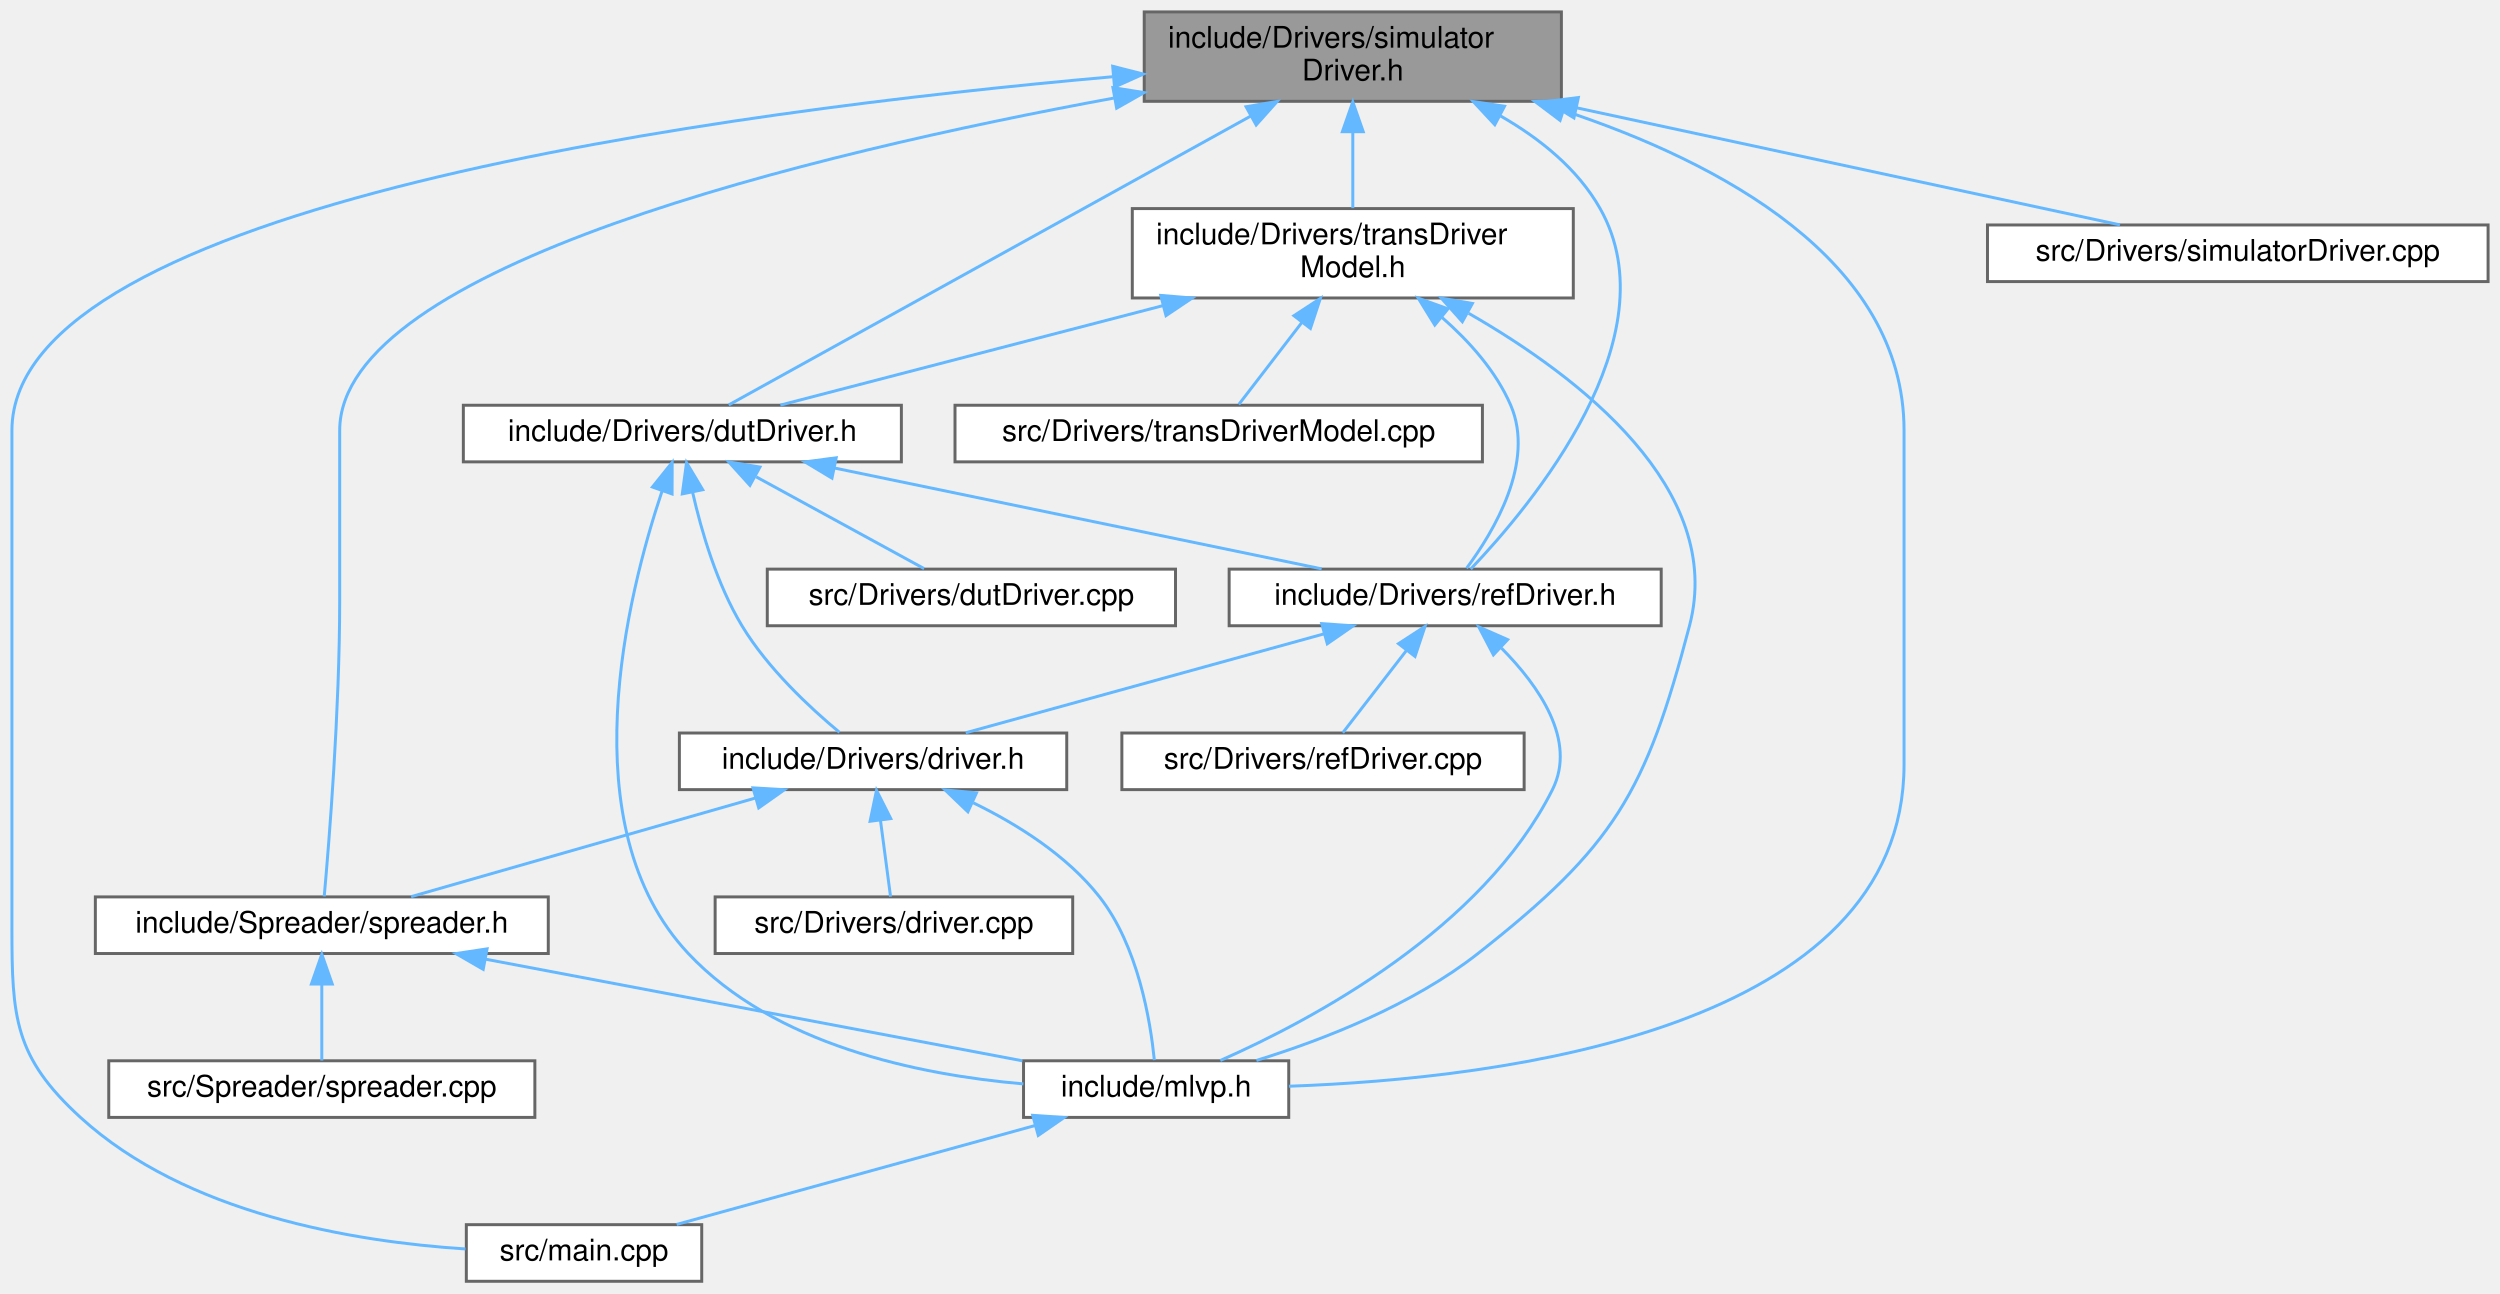
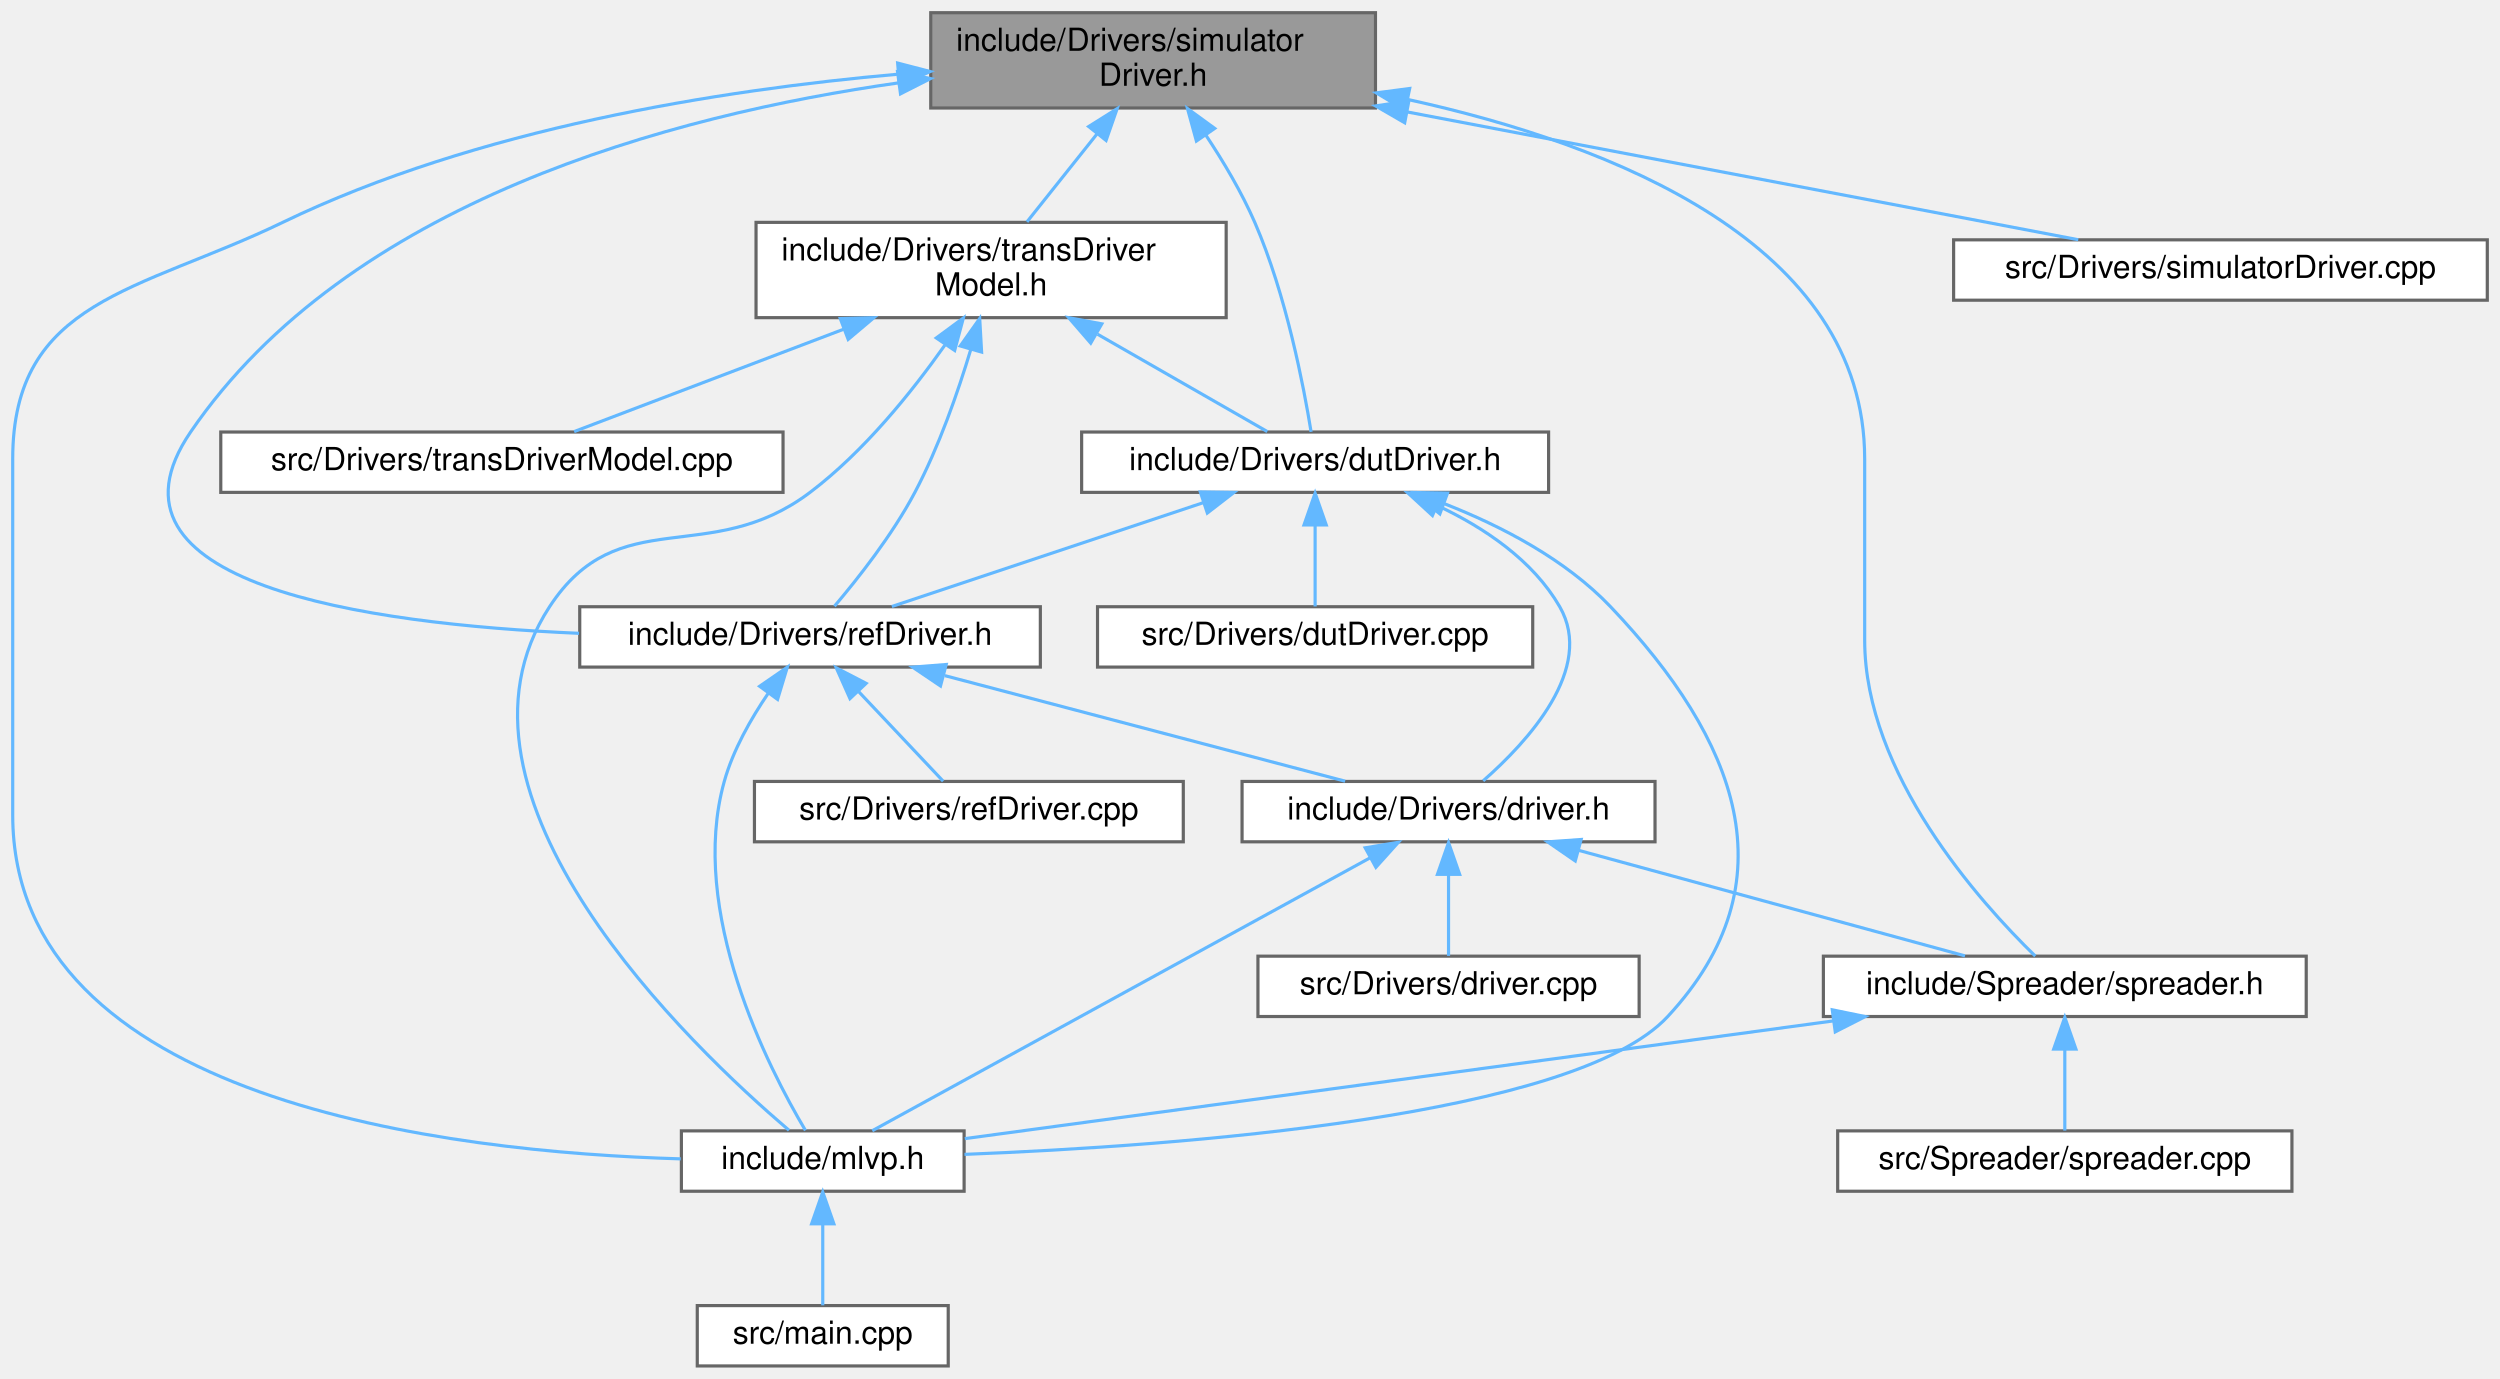
- <svg xmlns="http://www.w3.org/2000/svg" xmlns:xlink="http://www.w3.org/1999/xlink" width="839pt" height="434pt" viewBox="0.00 0.00 839.00 434.00">
+ <svg xmlns="http://www.w3.org/2000/svg" xmlns:xlink="http://www.w3.org/1999/xlink" width="787pt" height="434pt" viewBox="0.00 0.00 787.00 434.00">
  <g id="graph0" class="graph" transform="scale(1 1) rotate(0) translate(4 430)">
    <g id="Node000001" class="node">
      <g id="a_Node000001">
        <a xlink:title=" ">
-           <polygon fill="#999999" stroke="#666666" points="520,-426 380,-426 380,-396 520,-396 520,-426" />
-           <text text-anchor="start" x="388" y="-414" font-family="Helvetica,sans-Serif" font-size="10.00">include/Drivers/simulator</text>
-           <text text-anchor="middle" x="450" y="-403" font-family="Helvetica,sans-Serif" font-size="10.00">Driver.h</text>
+           <polygon fill="#999999" stroke="#666666" points="429,-426 289,-426 289,-396 429,-396 429,-426" />
+           <text text-anchor="start" x="297" y="-414" font-family="Helvetica,sans-Serif" font-size="10.00">include/Drivers/simulator</text>
+           <text text-anchor="middle" x="359" y="-403" font-family="Helvetica,sans-Serif" font-size="10.00">Driver.h</text>
        </a>
      </g>
    </g>
    <g id="Node000002" class="node">
      <g id="a_Node000002">
        <a xlink:href="dutDriver_8h.html" target="_top" xlink:title=" ">
-           <polygon fill="white" stroke="#666666" points="298.5,-294 151.5,-294 151.5,-275 298.5,-275 298.5,-294" />
-           <text text-anchor="middle" x="225" y="-282" font-family="Helvetica,sans-Serif" font-size="10.00">include/Drivers/dutDriver.h</text>
+           <polygon fill="white" stroke="#666666" points="483.5,-294 336.5,-294 336.5,-275 483.5,-275 483.5,-294" />
+           <text text-anchor="middle" x="410" y="-282" font-family="Helvetica,sans-Serif" font-size="10.00">include/Drivers/dutDriver.h</text>
        </a>
      </g>
    </g>
    <g id="edge1_Node000001_Node000002" class="edge">
      <g id="a_edge1_Node000001_Node000002">
        <a xlink:title=" ">
-           <path fill="none" stroke="#63b8ff" d="M415.87,-391.12C366.35,-363.71 276.57,-314.04 240.56,-294.11" />
-           <polygon fill="#63b8ff" stroke="#63b8ff" points="414.18,-394.18 424.63,-395.96 417.57,-388.06 414.18,-394.18" />
+           <path fill="none" stroke="#63b8ff" d="M375.62,-387.43C381.13,-379.13 386.9,-369.44 391,-360 400.89,-337.23 406.44,-308.22 408.73,-294.06" />
+           <polygon fill="#63b8ff" stroke="#63b8ff" points="372.63,-385.6 369.82,-395.82 378.39,-389.58 372.63,-385.6" />
        </a>
      </g>
    </g>
    <g id="Node000004" class="node">
      <g id="a_Node000004">
        <a xlink:href="spreader_8h.html" target="_top" xlink:title=" ">
-           <polygon fill="white" stroke="#666666" points="180,-129 28,-129 28,-110 180,-110 180,-129" />
-           <text text-anchor="middle" x="104" y="-117" font-family="Helvetica,sans-Serif" font-size="10.00">include/Spreader/spreader.h</text>
+           <polygon fill="white" stroke="#666666" points="722,-129 570,-129 570,-110 722,-110 722,-129" />
+           <text text-anchor="middle" x="646" y="-117" font-family="Helvetica,sans-Serif" font-size="10.00">include/Spreader/spreader.h</text>
        </a>
      </g>
    </g>
    <g id="edge21_Node000001_Node000004" class="edge">
      <g id="a_edge21_Node000001_Node000004">
        <a xlink:title=" ">
-           <path fill="none" stroke="#63b8ff" d="M369.82,-397.09C269.3,-378.59 110,-340.58 110,-285.5 110,-285.5 110,-285.5 110,-228.5 110,-191.51 106.45,-147.49 104.81,-129.17" />
-           <polygon fill="#63b8ff" stroke="#63b8ff" points="369.5,-400.59 379.96,-398.93 370.75,-393.7 369.5,-400.59" />
+           <path fill="none" stroke="#63b8ff" d="M439.43,-398.63C503.67,-384.48 583,-353.28 583,-285.5 583,-285.5 583,-285.5 583,-228.5 583,-186.39 619.18,-146.08 636.7,-129.03" />
+           <polygon fill="#63b8ff" stroke="#63b8ff" points="438.33,-395.29 429.26,-400.76 439.77,-402.14 438.33,-395.29" />
        </a>
      </g>
    </g>
    <g id="Node000005" class="node">
      <g id="a_Node000005">
        <a xlink:href="mlvp_8h.html" target="_top" xlink:title=" ">
-           <polygon fill="white" stroke="#666666" points="428.5,-74 339.5,-74 339.5,-55 428.5,-55 428.5,-74" />
-           <text text-anchor="middle" x="384" y="-62" font-family="Helvetica,sans-Serif" font-size="10.00">include/mlvp.h</text>
+           <polygon fill="white" stroke="#666666" points="299.5,-74 210.5,-74 210.5,-55 299.5,-55 299.5,-74" />
+           <text text-anchor="middle" x="255" y="-62" font-family="Helvetica,sans-Serif" font-size="10.00">include/mlvp.h</text>
        </a>
      </g>
    </g>
    <g id="edge22_Node000001_Node000005" class="edge">
      <g id="a_edge22_Node000001_Node000005">
        <a xlink:title=" ">
-           <path fill="none" stroke="#63b8ff" d="M520.71,-392.91C572.94,-375.58 635,-342.9 635,-285.5 635,-285.5 635,-285.5 635,-173.5 635,-84.67 500.71,-68.01 428.58,-65.46" />
-           <polygon fill="#63b8ff" stroke="#63b8ff" points="519.56,-389.6 511.09,-395.97 521.68,-396.27 519.56,-389.6" />
+           <path fill="none" stroke="#63b8ff" d="M278.86,-406.66C222.28,-401.66 145.99,-389.47 85,-360 39.77,-338.15 0,-335.73 0,-285.5 0,-285.5 0,-285.5 0,-173.5 0,-83.23 137.16,-67.28 210.29,-65.19" />
+           <polygon fill="#63b8ff" stroke="#63b8ff" points="278.58,-410.14 288.83,-407.48 279.16,-403.17 278.58,-410.14" />
+         </a>
+       </g>
+     </g>
+     <g id="Node000009" class="node">
+       <g id="a_Node000009">
+         <a xlink:href="refDriver_8h.html" target="_top" xlink:title=" ">
+           <polygon fill="white" stroke="#666666" points="323.5,-239 178.5,-239 178.5,-220 323.5,-220 323.5,-239" />
+           <text text-anchor="middle" x="251" y="-227" font-family="Helvetica,sans-Serif" font-size="10.00">include/Drivers/refDriver.h</text>
+         </a>
+       </g>
+     </g>
+     <g id="edge15_Node000001_Node000009" class="edge">
+       <g id="a_edge15_Node000001_Node000009">
+         <a xlink:title=" ">
+           <path fill="none" stroke="#63b8ff" d="M278.99,-403.93C207.13,-393.73 105.53,-366.52 56,-294 23.47,-246.37 110.2,-233.59 178.28,-230.63" />
+           <polygon fill="#63b8ff" stroke="#63b8ff" points="278.55,-407.4 288.92,-405.26 279.48,-400.46 278.55,-407.4" />
+         </a>
+       </g>
+     </g>
+     <g id="Node000012" class="node">
+       <g id="a_Node000012">
+         <a xlink:href="transDriverModel_8h.html" target="_top" xlink:title=" ">
+           <polygon fill="white" stroke="#666666" points="382,-360 234,-360 234,-330 382,-330 382,-360" />
+           <text text-anchor="start" x="242" y="-348" font-family="Helvetica,sans-Serif" font-size="10.00">include/Drivers/transDriver</text>
+           <text text-anchor="middle" x="308" y="-337" font-family="Helvetica,sans-Serif" font-size="10.00">Model.h</text>
+         </a>
+       </g>
+     </g>
+     <g id="edge16_Node000001_Node000012" class="edge">
+       <g id="a_edge16_Node000001_Node000012">
+         <a xlink:title=" ">
+           <path fill="none" stroke="#63b8ff" d="M341.32,-387.81C334.01,-378.64 325.75,-368.28 319.29,-360.16" />
+           <polygon fill="#63b8ff" stroke="#63b8ff" points="338.71,-390.16 347.68,-395.8 344.19,-385.79 338.71,-390.16" />
+         </a>
+       </g>
+     </g>
+     <g id="Node000014" class="node">
+       <g id="a_Node000014">
+         <a xlink:href="simulatorDriver_8cpp.html" target="_top" xlink:title=" ">
+           <polygon fill="white" stroke="#666666" points="779,-354.5 611,-354.5 611,-335.5 779,-335.5 779,-354.5" />
+           <text text-anchor="middle" x="695" y="-342.5" font-family="Helvetica,sans-Serif" font-size="10.00">src/Drivers/simulatorDriver.cpp</text>
+         </a>
+       </g>
+     </g>
+     <g id="edge23_Node000001_Node000014" class="edge">
+       <g id="a_edge23_Node000001_Node000014">
+         <a xlink:title=" ">
+           <path fill="none" stroke="#63b8ff" d="M438.99,-394.76C505.05,-382.18 596.41,-364.78 650.24,-354.53" />
+           <polygon fill="#63b8ff" stroke="#63b8ff" points="438.2,-391.35 429.03,-396.66 439.51,-398.23 438.2,-391.35" />
+         </a>
+       </g>
+     </g>
+     <g id="Node000003" class="node">
+       <g id="a_Node000003">
+         <a xlink:href="driver_8h.html" target="_top" xlink:title=" ">
+           <polygon fill="white" stroke="#666666" points="517,-184 387,-184 387,-165 517,-165 517,-184" />
+           <text text-anchor="middle" x="452" y="-172" font-family="Helvetica,sans-Serif" font-size="10.00">include/Drivers/driver.h</text>
+         </a>
+       </g>
+     </g>
+     <g id="edge2_Node000002_Node000003" class="edge">
+       <g id="a_edge2_Node000002_Node000003">
+         <a xlink:title=" ">
+           <path fill="none" stroke="#63b8ff" d="M448.65,-270.77C463.35,-263.83 478.58,-253.59 487,-239 498.2,-219.59 476.9,-196.47 462.89,-184.19" />
+           <polygon fill="#63b8ff" stroke="#63b8ff" points="446.93,-267.7 439.14,-274.87 449.71,-274.13 446.93,-267.7" />
+         </a>
+       </g>
+     </g>
+     <g id="edge13_Node000002_Node000005" class="edge">
+       <g id="a_edge13_Node000002_Node000005">
+         <a xlink:title=" ">
+           <path fill="none" stroke="#63b8ff" d="M450.77,-271.4C468.7,-264.37 488.85,-253.88 503,-239 542.89,-197.05 560.37,-152.44 521,-110 491.75,-78.46 367.44,-69.27 299.61,-66.6" />
+           <polygon fill="#63b8ff" stroke="#63b8ff" points="449.27,-268.22 441.09,-274.96 451.68,-274.79 449.27,-268.22" />
+         </a>
+       </g>
+     </g>
+     <g id="edge9_Node000002_Node000009" class="edge">
+       <g id="a_edge9_Node000002_Node000009">
+         <a xlink:title=" ">
+           <path fill="none" stroke="#63b8ff" d="M374.9,-271.8C345.22,-261.91 303.4,-247.97 276.75,-239.08" />
+           <polygon fill="#63b8ff" stroke="#63b8ff" points="373.86,-275.14 384.45,-274.98 376.07,-268.5 373.86,-275.14" />
+         </a>
+       </g>
+     </g>
+     <g id="Node000011" class="node">
+       <g id="a_Node000011">
+         <a xlink:href="dutDriver_8cpp.html" target="_top" xlink:title=" ">
+           <polygon fill="white" stroke="#666666" points="478.5,-239 341.5,-239 341.5,-220 478.5,-220 478.5,-239" />
+           <text text-anchor="middle" x="410" y="-227" font-family="Helvetica,sans-Serif" font-size="10.00">src/Drivers/dutDriver.cpp</text>
+         </a>
+       </g>
+     </g>
+     <g id="edge14_Node000002_Node000011" class="edge">
+       <g id="a_edge14_Node000002_Node000011">
+         <a xlink:title=" ">
+           <path fill="none" stroke="#63b8ff" d="M410,-264.66C410,-255.93 410,-245.99 410,-239.09" />
+           <polygon fill="#63b8ff" stroke="#63b8ff" points="406.5,-264.75 410,-274.75 413.5,-264.75 406.5,-264.75" />
+         </a>
+       </g>
+     </g>
+     <g id="edge3_Node000003_Node000004" class="edge">
+       <g id="a_edge3_Node000003_Node000004">
+         <a xlink:title=" ">
+           <path fill="none" stroke="#63b8ff" d="M492.96,-162.31C529.26,-152.39 581.5,-138.12 614.59,-129.08" />
+           <polygon fill="#63b8ff" stroke="#63b8ff" points="491.89,-158.97 483.17,-164.98 493.74,-165.73 491.89,-158.97" />
+         </a>
+       </g>
+     </g>
+     <g id="edge7_Node000003_Node000005" class="edge">
+       <g id="a_edge7_Node000003_Node000005">
+         <a xlink:title=" ">
+           <path fill="none" stroke="#63b8ff" d="M427.38,-160C386.24,-137.45 304.71,-92.75 270.59,-74.05" />
+           <polygon fill="#63b8ff" stroke="#63b8ff" points="425.76,-163.11 436.21,-164.84 429.13,-156.97 425.76,-163.11" />
+         </a>
+       </g>
+     </g>
+     <g id="Node000008" class="node">
+       <g id="a_Node000008">
+         <a xlink:href="driver_8cpp.html" target="_top" xlink:title=" ">
+           <polygon fill="white" stroke="#666666" points="512,-129 392,-129 392,-110 512,-110 512,-129" />
+           <text text-anchor="middle" x="452" y="-117" font-family="Helvetica,sans-Serif" font-size="10.00">src/Drivers/driver.cpp</text>
+         </a>
+       </g>
+     </g>
+     <g id="edge8_Node000003_Node000008" class="edge">
+       <g id="a_edge8_Node000003_Node000008">
+         <a xlink:title=" ">
+           <path fill="none" stroke="#63b8ff" d="M452,-154.66C452,-145.93 452,-135.99 452,-129.09" />
+           <polygon fill="#63b8ff" stroke="#63b8ff" points="448.5,-154.75 452,-164.75 455.5,-154.75 448.5,-154.75" />
+         </a>
+       </g>
+     </g>
+     <g id="edge4_Node000004_Node000005" class="edge">
+       <g id="a_edge4_Node000004_Node000005">
+         <a xlink:title=" ">
+           <path fill="none" stroke="#63b8ff" d="M573.15,-108.62C492.92,-97.75 366.47,-80.61 299.71,-71.56" />
+           <polygon fill="#63b8ff" stroke="#63b8ff" points="572.8,-112.11 583.18,-109.98 573.74,-105.17 572.8,-112.11" />
+         </a>
+       </g>
+     </g>
+     <g id="Node000007" class="node">
+       <g id="a_Node000007">
+         <a xlink:href="spreader_8cpp.html" target="_top" xlink:title=" ">
+           <polygon fill="white" stroke="#666666" points="717.5,-74 574.5,-74 574.5,-55 717.5,-55 717.5,-74" />
+           <text text-anchor="middle" x="646" y="-62" font-family="Helvetica,sans-Serif" font-size="10.00">src/Spreader/spreader.cpp</text>
+         </a>
+       </g>
+     </g>
+     <g id="edge6_Node000004_Node000007" class="edge">
+       <g id="a_edge6_Node000004_Node000007">
+         <a xlink:title=" ">
+           <path fill="none" stroke="#63b8ff" d="M646,-99.66C646,-90.93 646,-80.99 646,-74.09" />
+           <polygon fill="#63b8ff" stroke="#63b8ff" points="642.5,-99.75 646,-109.75 649.5,-99.75 642.5,-99.75" />
        </a>
      </g>
    </g>
    <g id="Node000006" class="node">
      <g id="a_Node000006">
        <a xlink:href="main_8cpp.html" target="_top" xlink:title=" ">
-           <polygon fill="white" stroke="#666666" points="231.5,-19 152.5,-19 152.5,0 231.5,0 231.5,-19" />
-           <text text-anchor="middle" x="192" y="-7" font-family="Helvetica,sans-Serif" font-size="10.00">src/main.cpp</text>
-         </a>
-       </g>
-     </g>
-     <g id="edge24_Node000001_Node000006" class="edge">
-       <g id="a_edge24_Node000001_Node000006">
-         <a xlink:title=" ">
-           <path fill="none" stroke="#63b8ff" d="M369.42,-404.25C239.95,-392.77 0,-361.27 0,-285.5 0,-285.5 0,-285.5 0,-118.5 0,-88.48 0.84,-75.25 23,-55 58.39,-22.66 114.47,-13.29 152.22,-10.85" />
-           <polygon fill="#63b8ff" stroke="#63b8ff" points="369.42,-407.76 379.69,-405.14 370.03,-400.79 369.42,-407.76" />
-         </a>
-       </g>
-     </g>
-     <g id="Node000009" class="node">
-       <g id="a_Node000009">
-         <a xlink:href="refDriver_8h.html" target="_top" xlink:title=" ">
-           <polygon fill="white" stroke="#666666" points="553.5,-239 408.5,-239 408.5,-220 553.5,-220 553.5,-239" />
-           <text text-anchor="middle" x="481" y="-227" font-family="Helvetica,sans-Serif" font-size="10.00">include/Drivers/refDriver.h</text>
-         </a>
-       </g>
-     </g>
-     <g id="edge15_Node000001_Node000009" class="edge">
-       <g id="a_edge15_Node000001_Node000009">
-         <a xlink:title=" ">
-           <path fill="none" stroke="#63b8ff" d="M499.61,-391.07C512.8,-383.5 525.47,-373.33 533,-360 557.31,-316.97 509.86,-260.29 489.57,-239.03" />
-           <polygon fill="#63b8ff" stroke="#63b8ff" points="497.65,-388.15 490.44,-395.91 500.92,-394.34 497.65,-388.15" />
-         </a>
-       </g>
-     </g>
-     <g id="Node000012" class="node">
-       <g id="a_Node000012">
-         <a xlink:href="transDriverModel_8h.html" target="_top" xlink:title=" ">
-           <polygon fill="white" stroke="#666666" points="524,-360 376,-360 376,-330 524,-330 524,-360" />
-           <text text-anchor="start" x="384" y="-348" font-family="Helvetica,sans-Serif" font-size="10.00">include/Drivers/transDriver</text>
-           <text text-anchor="middle" x="450" y="-337" font-family="Helvetica,sans-Serif" font-size="10.00">Model.h</text>
-         </a>
-       </g>
-     </g>
-     <g id="edge16_Node000001_Node000012" class="edge">
-       <g id="a_edge16_Node000001_Node000012">
-         <a xlink:title=" ">
-           <path fill="none" stroke="#63b8ff" d="M450,-385.54C450,-376.96 450,-367.61 450,-360.16" />
-           <polygon fill="#63b8ff" stroke="#63b8ff" points="446.5,-385.8 450,-395.8 453.5,-385.8 446.5,-385.8" />
-         </a>
-       </g>
-     </g>
-     <g id="Node000014" class="node">
-       <g id="a_Node000014">
-         <a xlink:href="simulatorDriver_8cpp.html" target="_top" xlink:title=" ">
-           <polygon fill="white" stroke="#666666" points="831,-354.5 663,-354.5 663,-335.5 831,-335.5 831,-354.5" />
-           <text text-anchor="middle" x="747" y="-342.5" font-family="Helvetica,sans-Serif" font-size="10.00">src/Drivers/simulatorDriver.cpp</text>
-         </a>
-       </g>
-     </g>
-     <g id="edge23_Node000001_Node000014" class="edge">
-       <g id="a_edge23_Node000001_Node000014">
-         <a xlink:title=" ">
-           <path fill="none" stroke="#63b8ff" d="M525.04,-393.83C583.05,-381.33 661.06,-364.52 707.47,-354.52" />
-           <polygon fill="#63b8ff" stroke="#63b8ff" points="524.22,-390.43 515.18,-395.95 525.69,-397.27 524.22,-390.43" />
-         </a>
-       </g>
-     </g>
-     <g id="Node000003" class="node">
-       <g id="a_Node000003">
-         <a xlink:href="driver_8h.html" target="_top" xlink:title=" ">
-           <polygon fill="white" stroke="#666666" points="354,-184 224,-184 224,-165 354,-165 354,-184" />
-           <text text-anchor="middle" x="289" y="-172" font-family="Helvetica,sans-Serif" font-size="10.00">include/Drivers/driver.h</text>
-         </a>
-       </g>
-     </g>
-     <g id="edge2_Node000002_Node000003" class="edge">
-       <g id="a_edge2_Node000002_Node000003">
-         <a xlink:title=" ">
-           <path fill="none" stroke="#63b8ff" d="M228.41,-264.91C231.4,-251.71 236.61,-233.92 245,-220 253.64,-205.67 267.81,-192.48 277.72,-184.24" />
-           <polygon fill="#63b8ff" stroke="#63b8ff" points="224.98,-264.25 226.4,-274.74 231.83,-265.65 224.98,-264.25" />
-         </a>
-       </g>
-     </g>
-     <g id="edge13_Node000002_Node000005" class="edge">
-       <g id="a_edge13_Node000002_Node000005">
-         <a xlink:title=" ">
-           <path fill="none" stroke="#63b8ff" d="M218.24,-265.36C206.45,-230.21 186.98,-152.56 227,-110 255.82,-79.35 304.03,-69.29 339.44,-66.24" />
-           <polygon fill="#63b8ff" stroke="#63b8ff" points="214.95,-266.55 221.58,-274.81 221.55,-264.22 214.95,-266.55" />
-         </a>
-       </g>
-     </g>
-     <g id="edge9_Node000002_Node000009" class="edge">
-       <g id="a_edge9_Node000002_Node000009">
-         <a xlink:title=" ">
-           <path fill="none" stroke="#63b8ff" d="M276,-272.94C323.99,-263.01 394.95,-248.31 439.55,-239.08" />
-           <polygon fill="#63b8ff" stroke="#63b8ff" points="275.21,-269.53 266.13,-274.98 276.63,-276.38 275.21,-269.53" />
-         </a>
-       </g>
-     </g>
-     <g id="Node000011" class="node">
-       <g id="a_Node000011">
-         <a xlink:href="dutDriver_8cpp.html" target="_top" xlink:title=" ">
-           <polygon fill="white" stroke="#666666" points="390.5,-239 253.5,-239 253.5,-220 390.5,-220 390.5,-239" />
-           <text text-anchor="middle" x="322" y="-227" font-family="Helvetica,sans-Serif" font-size="10.00">src/Drivers/dutDriver.cpp</text>
-         </a>
-       </g>
-     </g>
-     <g id="edge14_Node000002_Node000011" class="edge">
-       <g id="a_edge14_Node000002_Node000011">
-         <a xlink:title=" ">
-           <path fill="none" stroke="#63b8ff" d="M249.77,-269.97C267.5,-260.28 290.85,-247.52 306.13,-239.17" />
-           <polygon fill="#63b8ff" stroke="#63b8ff" points="247.68,-267.12 240.58,-274.98 251.04,-273.26 247.68,-267.12" />
-         </a>
-       </g>
-     </g>
-     <g id="edge3_Node000003_Node000004" class="edge">
-       <g id="a_edge3_Node000003_Node000004">
-         <a xlink:title=" ">
-           <path fill="none" stroke="#63b8ff" d="M249.5,-162.18C214.9,-152.27 165.37,-138.08 133.96,-129.08" />
-           <polygon fill="#63b8ff" stroke="#63b8ff" points="248.7,-165.6 259.28,-164.98 250.63,-158.87 248.7,-165.6" />
-         </a>
-       </g>
-     </g>
-     <g id="edge7_Node000003_Node000005" class="edge">
-       <g id="a_edge7_Node000003_Node000005">
-         <a xlink:title=" ">
-           <path fill="none" stroke="#63b8ff" d="M322.63,-160.58C337.51,-153.33 354.07,-142.91 365,-129 377.94,-112.53 382.08,-87.38 383.4,-74.22" />
-           <polygon fill="#63b8ff" stroke="#63b8ff" points="320.82,-157.56 313.17,-164.89 323.72,-163.93 320.82,-157.56" />
-         </a>
-       </g>
-     </g>
-     <g id="Node000008" class="node">
-       <g id="a_Node000008">
-         <a xlink:href="driver_8cpp.html" target="_top" xlink:title=" ">
-           <polygon fill="white" stroke="#666666" points="356,-129 236,-129 236,-110 356,-110 356,-129" />
-           <text text-anchor="middle" x="296" y="-117" font-family="Helvetica,sans-Serif" font-size="10.00">src/Drivers/driver.cpp</text>
-         </a>
-       </g>
-     </g>
-     <g id="edge8_Node000003_Node000008" class="edge">
-       <g id="a_edge8_Node000003_Node000008">
-         <a xlink:title=" ">
-           <path fill="none" stroke="#63b8ff" d="M291.49,-154.66C292.64,-145.93 293.95,-135.99 294.87,-129.09" />
-           <polygon fill="#63b8ff" stroke="#63b8ff" points="288,-154.38 290.16,-164.75 294.94,-155.29 288,-154.38" />
-         </a>
-       </g>
-     </g>
-     <g id="edge4_Node000004_Node000005" class="edge">
-       <g id="a_edge4_Node000004_Node000005">
-         <a xlink:title=" ">
-           <path fill="none" stroke="#63b8ff" d="M158.83,-108.12C211.49,-98.15 290.08,-83.28 339.12,-73.99" />
-           <polygon fill="#63b8ff" stroke="#63b8ff" points="158.16,-104.69 148.99,-109.98 159.46,-111.56 158.16,-104.69" />
-         </a>
-       </g>
-     </g>
-     <g id="Node000007" class="node">
-       <g id="a_Node000007">
-         <a xlink:href="spreader_8cpp.html" target="_top" xlink:title=" ">
-           <polygon fill="white" stroke="#666666" points="175.5,-74 32.5,-74 32.5,-55 175.5,-55 175.5,-74" />
-           <text text-anchor="middle" x="104" y="-62" font-family="Helvetica,sans-Serif" font-size="10.00">src/Spreader/spreader.cpp</text>
-         </a>
-       </g>
-     </g>
-     <g id="edge6_Node000004_Node000007" class="edge">
-       <g id="a_edge6_Node000004_Node000007">
-         <a xlink:title=" ">
-           <path fill="none" stroke="#63b8ff" d="M104,-99.66C104,-90.93 104,-80.99 104,-74.09" />
-           <polygon fill="#63b8ff" stroke="#63b8ff" points="100.5,-99.75 104,-109.75 107.5,-99.75 100.5,-99.75" />
+           <polygon fill="white" stroke="#666666" points="294.5,-19 215.5,-19 215.5,0 294.5,0 294.5,-19" />
+           <text text-anchor="middle" x="255" y="-7" font-family="Helvetica,sans-Serif" font-size="10.00">src/main.cpp</text>
        </a>
      </g>
    </g>
    <g id="edge5_Node000005_Node000006" class="edge">
      <g id="a_edge5_Node000005_Node000006">
        <a xlink:title=" ">
-           <path fill="none" stroke="#63b8ff" d="M343.47,-52.31C307.54,-42.39 255.84,-28.12 223.09,-19.08" />
-           <polygon fill="#63b8ff" stroke="#63b8ff" points="342.58,-55.7 353.15,-54.98 344.44,-48.95 342.58,-55.7" />
+           <path fill="none" stroke="#63b8ff" d="M255,-44.66C255,-35.93 255,-25.99 255,-19.09" />
+           <polygon fill="#63b8ff" stroke="#63b8ff" points="251.5,-44.75 255,-54.75 258.5,-44.75 251.5,-44.75" />
        </a>
      </g>
    </g>
    <g id="edge10_Node000009_Node000003" class="edge">
      <g id="a_edge10_Node000009_Node000003">
        <a xlink:title=" ">
-           <path fill="none" stroke="#63b8ff" d="M440.47,-217.31C404.54,-207.39 352.84,-193.12 320.09,-184.08" />
-           <polygon fill="#63b8ff" stroke="#63b8ff" points="439.58,-220.7 450.15,-219.98 441.44,-213.95 439.58,-220.7" />
+           <path fill="none" stroke="#63b8ff" d="M293.43,-217.31C331.04,-207.39 385.17,-193.12 419.45,-184.08" />
+           <polygon fill="#63b8ff" stroke="#63b8ff" points="292.07,-214.05 283.29,-219.98 293.86,-220.82 292.07,-214.05" />
        </a>
      </g>
    </g>
    <g id="edge11_Node000009_Node000005" class="edge">
      <g id="a_edge11_Node000009_Node000005">
        <a xlink:title=" ">
-           <path fill="none" stroke="#63b8ff" d="M499.88,-212.5C512.45,-199.81 525.27,-181.52 517,-165 493.63,-118.33 436.82,-87.91 405.54,-74.1" />
-           <polygon fill="#63b8ff" stroke="#63b8ff" points="497.19,-210.23 492.28,-219.61 501.97,-215.34 497.19,-210.23" />
+           <path fill="none" stroke="#63b8ff" d="M237.79,-211.68C232.39,-203.75 226.76,-193.88 224,-184 212.55,-143.04 237.91,-93.75 249.55,-74.15" />
+           <polygon fill="#63b8ff" stroke="#63b8ff" points="235.13,-213.96 243.85,-219.97 240.78,-209.83 235.13,-213.96" />
        </a>
      </g>
    </g>
    <g id="Node000010" class="node">
      <g id="a_Node000010">
        <a xlink:href="refDriver_8cpp.html" target="_top" xlink:title=" ">
-           <polygon fill="white" stroke="#666666" points="507.5,-184 372.5,-184 372.5,-165 507.5,-165 507.5,-184" />
-           <text text-anchor="middle" x="440" y="-172" font-family="Helvetica,sans-Serif" font-size="10.00">src/Drivers/refDriver.cpp</text>
+           <polygon fill="white" stroke="#666666" points="368.5,-184 233.5,-184 233.5,-165 368.5,-165 368.5,-184" />
+           <text text-anchor="middle" x="301" y="-172" font-family="Helvetica,sans-Serif" font-size="10.00">src/Drivers/refDriver.cpp</text>
        </a>
      </g>
    </g>
    <g id="edge12_Node000009_Node000010" class="edge">
      <g id="a_edge12_Node000009_Node000010">
        <a xlink:title=" ">
-           <path fill="none" stroke="#63b8ff" d="M467.98,-211.67C460.88,-202.5 452.4,-191.52 446.64,-184.09" />
-           <polygon fill="#63b8ff" stroke="#63b8ff" points="465.34,-213.98 474.23,-219.75 470.88,-209.7 465.34,-213.98" />
+           <path fill="none" stroke="#63b8ff" d="M266.34,-212.24C275.1,-202.95 285.74,-191.68 292.9,-184.09" />
+           <polygon fill="#63b8ff" stroke="#63b8ff" points="263.57,-210.07 259.26,-219.75 268.66,-214.88 263.57,-210.07" />
        </a>
      </g>
    </g>
    <g id="edge17_Node000012_Node000002" class="edge">
      <g id="a_edge17_Node000012_Node000002">
        <a xlink:title=" ">
-           <path fill="none" stroke="#63b8ff" d="M386.28,-327.43C344.46,-316.56 291.48,-302.78 257.9,-294.05" />
-           <polygon fill="#63b8ff" stroke="#63b8ff" points="385.55,-330.86 396.11,-329.99 387.31,-324.08 385.55,-330.86" />
+           <path fill="none" stroke="#63b8ff" d="M341.51,-324.78C359.55,-314.43 380.92,-302.18 394.94,-294.14" />
+           <polygon fill="#63b8ff" stroke="#63b8ff" points="339.36,-321.98 332.43,-329.99 342.85,-328.05 339.36,-321.98" />
        </a>
      </g>
    </g>
    <g id="edge19_Node000012_Node000005" class="edge">
      <g id="a_edge19_Node000012_Node000005">
        <a xlink:title=" ">
-           <path fill="none" stroke="#63b8ff" d="M488.87,-324.86C526.12,-303.5 575.03,-265.84 563,-220 548.23,-163.72 537.74,-145.97 492,-110 470,-92.7 440.34,-81.12 417.66,-74.12" />
-           <polygon fill="#63b8ff" stroke="#63b8ff" points="486.76,-322.03 479.7,-329.94 490.14,-328.16 486.76,-322.03" />
+           <path fill="none" stroke="#63b8ff" d="M293.43,-321.33C283.04,-306.59 267.94,-287.8 251,-275 219.24,-251.01 190.76,-272.32 169,-239 130.21,-179.61 213.79,-100.26 244.37,-74.19" />
+           <polygon fill="#63b8ff" stroke="#63b8ff" points="290.74,-323.61 299.27,-329.9 296.53,-319.67 290.74,-323.61" />
        </a>
      </g>
    </g>
    <g id="edge18_Node000012_Node000009" class="edge">
      <g id="a_edge18_Node000012_Node000009">
        <a xlink:title=" ">
-           <path fill="none" stroke="#63b8ff" d="M479.97,-323.44C489.13,-315.42 498.08,-305.41 503,-294 511.23,-274.93 497.38,-251.68 488.17,-239.28" />
-           <polygon fill="#63b8ff" stroke="#63b8ff" points="477.52,-320.92 471.96,-329.94 481.93,-326.35 477.52,-320.92" />
+           <path fill="none" stroke="#63b8ff" d="M301.64,-320.1C297.54,-306.47 291.56,-289.3 284,-275 276.9,-261.57 265.99,-247.76 258.68,-239.16" />
+           <polygon fill="#63b8ff" stroke="#63b8ff" points="298.29,-321.09 304.41,-329.74 305.01,-319.16 298.29,-321.09" />
        </a>
      </g>
    </g>
    <g id="Node000013" class="node">
      <g id="a_Node000013">
        <a xlink:href="transDriverModel_8cpp.html" target="_top" xlink:title=" ">
-           <polygon fill="white" stroke="#666666" points="493.5,-294 316.5,-294 316.5,-275 493.5,-275 493.5,-294" />
-           <text text-anchor="middle" x="405" y="-282" font-family="Helvetica,sans-Serif" font-size="10.00">src/Drivers/transDriverModel.cpp</text>
+           <polygon fill="white" stroke="#666666" points="242.5,-294 65.5,-294 65.5,-275 242.5,-275 242.5,-294" />
+           <text text-anchor="middle" x="154" y="-282" font-family="Helvetica,sans-Serif" font-size="10.00">src/Drivers/transDriverModel.cpp</text>
        </a>
      </g>
    </g>
    <g id="edge20_Node000012_Node000013" class="edge">
      <g id="a_edge20_Node000012_Node000013">
        <a xlink:title=" ">
-           <path fill="none" stroke="#63b8ff" d="M432.92,-321.8C425.54,-312.21 417.34,-301.54 411.74,-294.27" />
-           <polygon fill="#63b8ff" stroke="#63b8ff" points="430.24,-324.05 439.11,-329.84 435.78,-319.78 430.24,-324.05" />
+           <path fill="none" stroke="#63b8ff" d="M261.49,-326.33C233.45,-315.68 198.97,-302.58 176.74,-294.14" />
+           <polygon fill="#63b8ff" stroke="#63b8ff" points="260.52,-329.71 271.11,-329.99 263.01,-323.16 260.52,-329.71" />
        </a>
      </g>
    </g>
  </g>
</svg>
